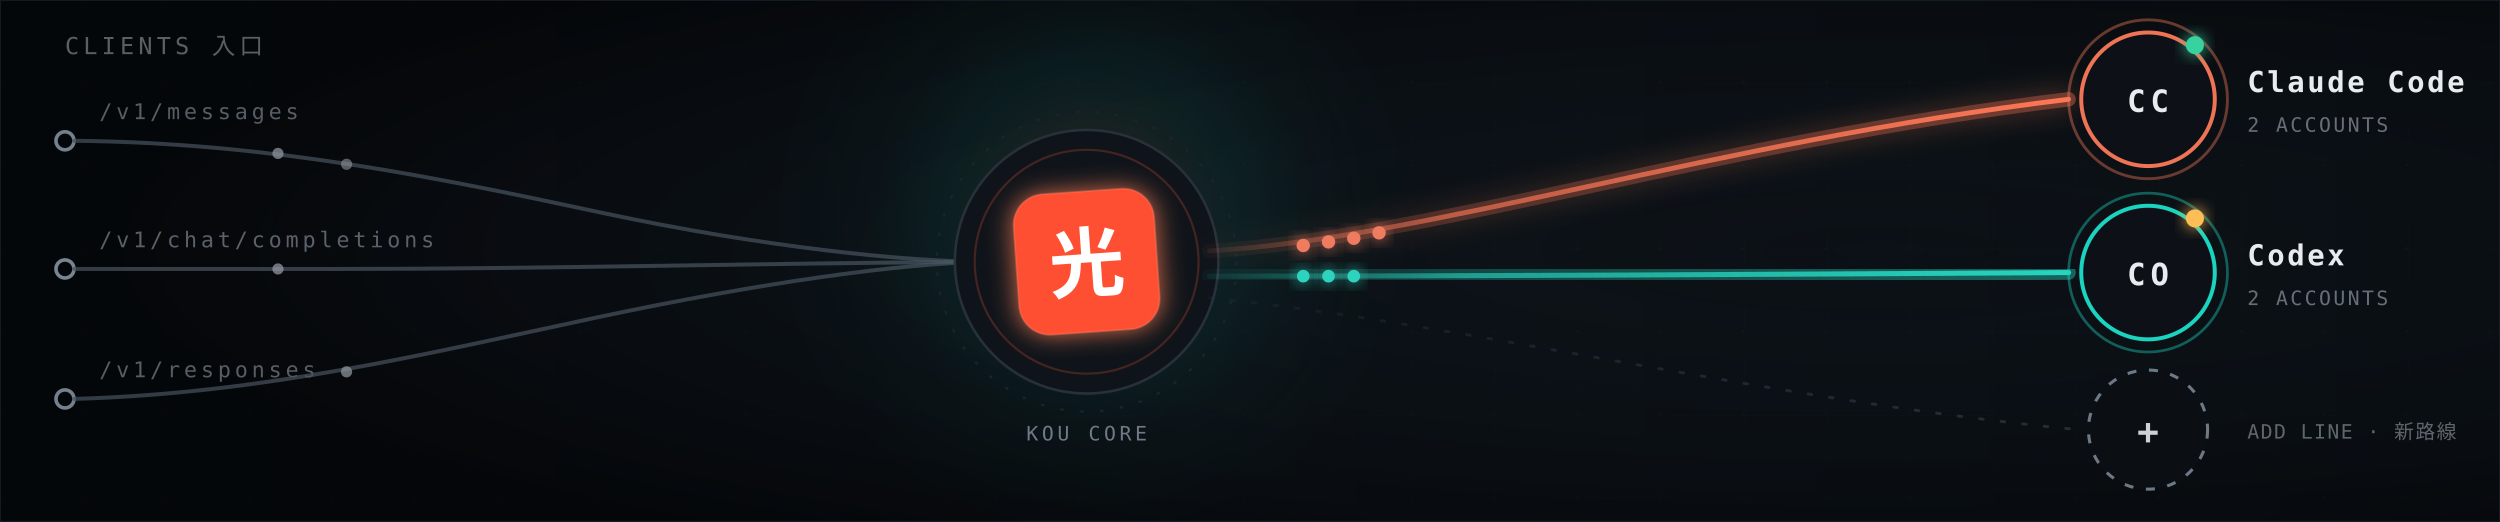
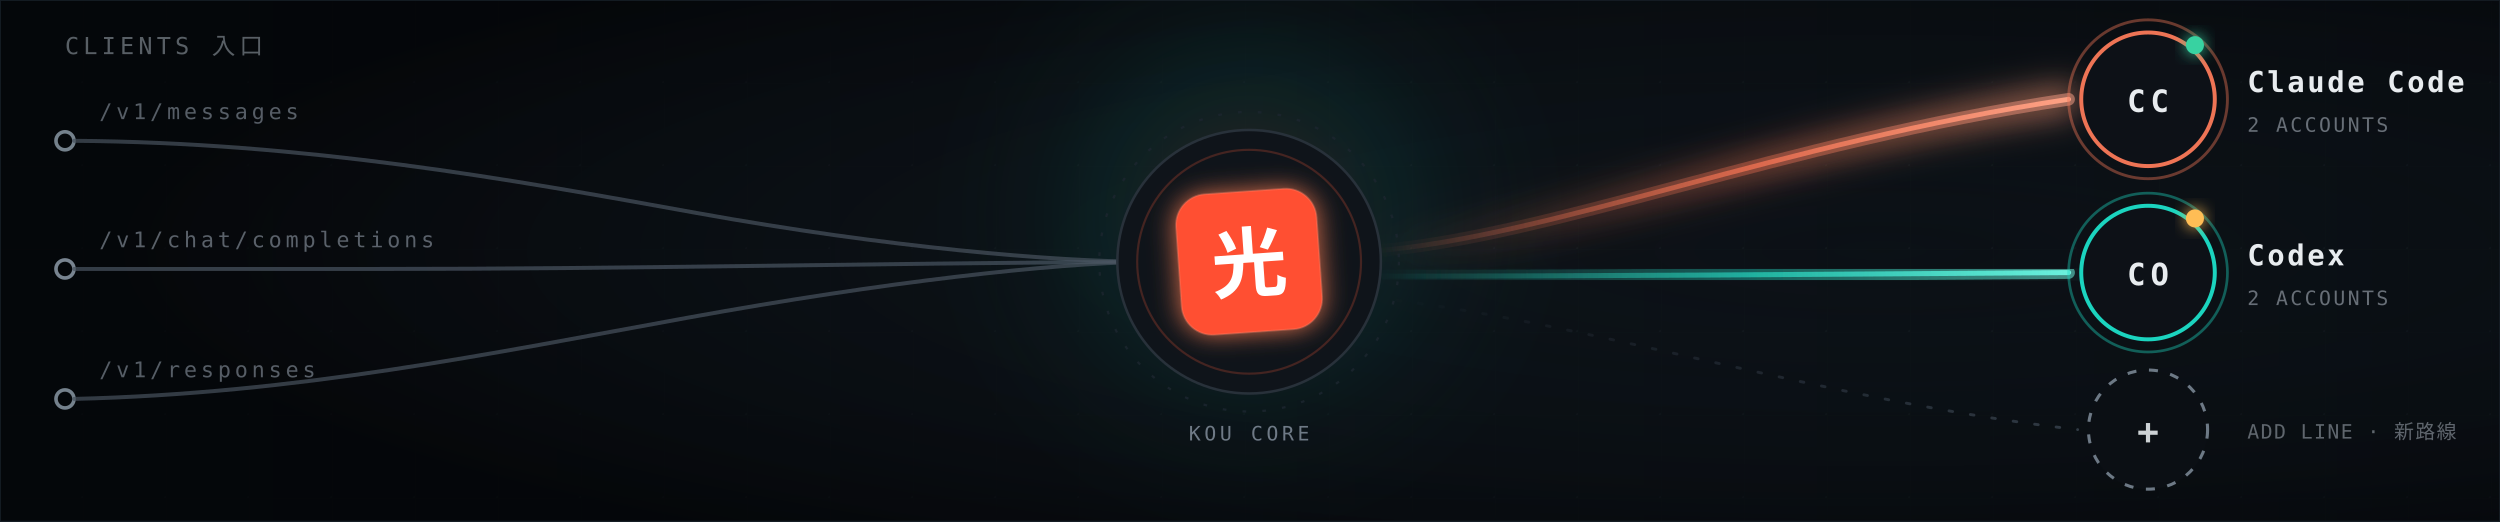
<svg xmlns="http://www.w3.org/2000/svg" width="1385" height="289" viewBox="0 0 1385 289" role="img" aria-label="Kou Router switchyard hero">
  <defs>
    <linearGradient id="bg" x1="0" y1="0" x2="1" y2="0">
      <stop offset="0" stop-color="#0c1116" />
      <stop offset="0.45" stop-color="#0b0f14" />
      <stop offset="1" stop-color="#080b0f" />
    </linearGradient>
    <radialGradient id="coreGlow" cx="50%" cy="50%" r="55%">
      <stop offset="0" stop-color="#ff5938" stop-opacity=".2" />
      <stop offset=".42" stop-color="#1bd8bd" stop-opacity=".08" />
      <stop offset="1" stop-color="#000" stop-opacity="0" />
    </radialGradient>
    <radialGradient id="rightFade" cx="75%" cy="48%" r="70%">
      <stop offset="0" stop-color="#152029" stop-opacity=".18" />
      <stop offset="1" stop-color="#020305" stop-opacity=".72" />
    </radialGradient>
-     <linearGradient id="hotLine" x1="670" y1="139" x2="1146" y2="55" gradientUnits="userSpaceOnUse">
-       <stop offset="0" stop-color="#ff7856" stop-opacity=".08" />
-       <stop offset=".28" stop-color="#ff7856" stop-opacity=".62" />
-       <stop offset="1" stop-color="#ff7856" stop-opacity="1" />
+     <linearGradient id="hotLine" x1="762" y1="139" x2="1146" y2="55" gradientUnits="userSpaceOnUse">
+       <stop offset="0" stop-color="#ff7856" stop-opacity="0" />
+       <stop offset=".18" stop-color="#ff7856" stop-opacity=".22" />
+       <stop offset=".55" stop-color="#ff7856" stop-opacity=".7" />
+       <stop offset="1" stop-color="#ffa285" stop-opacity="1" />
    </linearGradient>
-     <linearGradient id="tealLine" x1="670" y1="153" x2="1146" y2="151" gradientUnits="userSpaceOnUse">
-       <stop offset="0" stop-color="#27d7c0" stop-opacity=".08" />
-       <stop offset=".3" stop-color="#27d7c0" stop-opacity=".62" />
-       <stop offset="1" stop-color="#27d7c0" stop-opacity="1" />
+     <linearGradient id="tealLine" x1="762" y1="153" x2="1146" y2="151" gradientUnits="userSpaceOnUse">
+       <stop offset="0" stop-color="#27d7c0" stop-opacity="0" />
+       <stop offset=".18" stop-color="#27d7c0" stop-opacity=".22" />
+       <stop offset=".55" stop-color="#27d7c0" stop-opacity=".7" />
+       <stop offset="1" stop-color="#6cf2de" stop-opacity="1" />
    </linearGradient>
-     <linearGradient id="ghostLine" x1="670" y1="165" x2="1151" y2="238" gradientUnits="userSpaceOnUse">
-       <stop offset="0" stop-color="#38424f" stop-opacity=".2" />
-       <stop offset=".55" stop-color="#38424f" stop-opacity=".58" />
-       <stop offset="1" stop-color="#38424f" stop-opacity=".78" />
+     <linearGradient id="ghostLine" x1="762" y1="165" x2="1151" y2="238" gradientUnits="userSpaceOnUse">
+       <stop offset="0" stop-color="#38424f" stop-opacity="0" />
+       <stop offset=".4" stop-color="#38424f" stop-opacity=".42" />
+       <stop offset="1" stop-color="#4a5664" stop-opacity=".8" />
    </linearGradient>
    <filter id="softGlow" x="-60%" y="-60%" width="220%" height="220%">
      <feGaussianBlur stdDeviation="4" result="blur" />
      <feMerge>
        <feMergeNode in="blur" />
        <feMergeNode in="SourceGraphic" />
      </feMerge>
    </filter>
    <filter id="hotGlow" x="-80%" y="-80%" width="260%" height="260%">
      <feGaussianBlur stdDeviation="7" result="blur" />
      <feColorMatrix in="blur" type="matrix" values="1 0 0 0 0.95  0 0.38 0 0 0.18  0 0 0.2 0 0.08  0 0 0 .85 0" />
      <feMerge>
        <feMergeNode />
        <feMergeNode in="SourceGraphic" />
      </feMerge>
    </filter>
    <filter id="tealGlow" x="-80%" y="-80%" width="260%" height="260%">
      <feGaussianBlur stdDeviation="7" result="blur" />
      <feColorMatrix in="blur" type="matrix" values="0 0 0 0 0.08  0 1 0 0 0.85  0 0 1 0 0.74  0 0 0 .82 0" />
      <feMerge>
        <feMergeNode />
        <feMergeNode in="SourceGraphic" />
      </feMerge>
    </filter>
+     <filter id="lineHalo" x="-60%" y="-120%" width="220%" height="340%">
+       <feGaussianBlur stdDeviation="10" />
+     </filter>
    <pattern id="grid" width="46" height="46" patternUnits="userSpaceOnUse">
      <path d="M46 0H0v46" fill="none" stroke="#26313d" stroke-width=".6" opacity=".16" />
      <circle cx="46" cy="46" r="1.2" fill="#566575" opacity=".22" />
    </pattern>
    <style>
      .mono{font-family:ui-monospace,SFMono-Regular,Menlo,Monaco,Consolas,monospace;letter-spacing:.18em}
      .label{fill:#9aa4ad;font-size:13px;opacity:.56}
      .small{fill:#7f8994;font-size:12px;opacity:.72}
      .title{fill:#e8ecef;font-size:17px;font-weight:700;letter-spacing:.16em}
      .dim{fill:#8b939c;font-size:12px;opacity:.72}
      .providerTitle{fill:#e8ecef;font-size:16px;font-weight:700;letter-spacing:.09em}
      .providerDim{fill:#8b939c;font-size:11px;opacity:.72;letter-spacing:.12em}
      .providerAdd{fill:#8b939c;font-size:11px;opacity:.66;letter-spacing:.07em}
      .wire{fill:none;stroke-linecap:round;stroke-linejoin:round}
    </style>
  </defs>
  <rect width="1385" height="289" fill="url(#bg)" />
  <rect width="1385" height="289" fill="url(#grid)" opacity=".42" />
  <rect width="1385" height="289" fill="url(#rightFade)" />
-   <rect x="430" y="-55" width="350" height="350" fill="url(#coreGlow)" opacity=".9" />
+   <rect x="517" y="-55" width="350" height="350" fill="url(#coreGlow)" opacity=".9" />
  <g class="mono">
    <text x="36" y="30" class="label">CLIENTS 入口</text>
    <g opacity=".92">
      <circle cx="36" cy="78" r="5" fill="none" stroke="#7e8b97" stroke-width="2" />
      <text x="55" y="66" class="small">/v1/messages</text>
-       <path class="wire" d="M41 78 C150 79 245 99 334 118 S503 145 545 145" stroke="#4b5663" stroke-width="2.2" opacity=".72" />
-       <circle cx="154" cy="85" r="3.1" fill="#9aa2aa" opacity=".74" />
-       <circle cx="192" cy="91" r="3.1" fill="#9aa2aa" opacity=".6" />
+       <path class="wire" d="M41 78 C169 79 281 99 386 118 S585 145 635 145" stroke="#4b5663" stroke-width="2.2" opacity=".72" />
    </g>
    <g opacity=".95">
      <circle cx="36" cy="149" r="5" fill="none" stroke="#7e8b97" stroke-width="2" />
      <text x="55" y="137" class="small">/v1/chat/completions</text>
-       <path class="wire" d="M41 149 H186 C302 149 407 146 545 145" stroke="#4b5663" stroke-width="2.2" opacity=".72" />
-       <circle cx="154" cy="149" r="3.1" fill="#9aa2aa" opacity=".72" />
+       <path class="wire" d="M41 149 H210 C350 149 470 146 635 145" stroke="#4b5663" stroke-width="2.2" opacity=".72" />
    </g>
    <g opacity=".92">
      <circle cx="36" cy="221" r="5" fill="none" stroke="#7e8b97" stroke-width="2" />
      <text x="55" y="209" class="small">/v1/responses</text>
-       <path class="wire" d="M41 221 C146 218 236 196 330 176 S500 146 545 145" stroke="#4b5663" stroke-width="2.2" opacity=".72" />
-       <circle cx="192" cy="206" r="3.1" fill="#9aa2aa" opacity=".72" />
+       <path class="wire" d="M41 221 C165 218 271 196 381 176 S582 146 635 145" stroke="#4b5663" stroke-width="2.2" opacity=".72" />
    </g>
  </g>
-   <g transform="translate(602 145)">
+   <g>
+     <path class="wire" d="M762 139 C860 131 986 79 1146 55" stroke="url(#hotLine)" stroke-width="14" opacity=".5" filter="url(#lineHalo)" />
+     <path class="wire" d="M762 153 C880 153 1010 152 1146 151" stroke="url(#tealLine)" stroke-width="14" opacity=".5" filter="url(#lineHalo)" />
+     <path class="wire" d="M762 139 C860 131 986 79 1146 55" stroke="url(#hotLine)" stroke-width="7" opacity=".55" filter="url(#hotGlow)" />
+     <path class="wire" d="M762 153 C880 153 1010 152 1146 151" stroke="url(#tealLine)" stroke-width="7" opacity=".55" filter="url(#tealGlow)" />
+     <path class="wire" d="M762 139 C860 131 986 79 1146 55" stroke="url(#hotLine)" stroke-width="2.7" opacity=".98" />
+     <path class="wire" d="M762 153 C880 153 1010 152 1146 151" stroke="url(#tealLine)" stroke-width="2.8" opacity=".98" />
+     <path class="wire" d="M762 165 C880 178 1010 222 1151 238" stroke="url(#ghostLine)" stroke-width="1.6" stroke-dasharray="2 10" opacity=".76" />
+   </g>
+   <g transform="translate(692 145)">
    <circle r="83" fill="none" stroke="#1b252e" stroke-width="1.2" stroke-dasharray="2 9" opacity=".9" />
    <circle r="73" fill="#0f141a" stroke="#28313a" stroke-width="1.4" />
    <circle r="62" fill="none" stroke="#ff5b39" stroke-width="1.2" opacity=".22" />
    <g transform="rotate(-4)" filter="url(#hotGlow)">
      <rect x="-39" y="-39" width="78" height="78" rx="17" fill="#ff4f31" />
      <rect x="-39" y="-39" width="78" height="78" rx="17" fill="none" stroke="#ff866d" stroke-opacity=".34" />
      <text x="0" y="16" text-anchor="middle" font-size="42" font-weight="800" font-family="ui-sans-serif,system-ui,-apple-system,BlinkMacSystemFont,sans-serif" fill="#fff">光</text>
    </g>
    <text x="0" y="99" text-anchor="middle" class="mono" fill="#6f7a86" font-size="11" letter-spacing=".33em">KOU CORE</text>
-   </g>
-   <g>
-     <path class="wire" d="M670 139 C792 132 948 79 1146 55" stroke="url(#hotLine)" stroke-width="8" opacity=".42" filter="url(#hotGlow)" />
-     <path class="wire" d="M670 153 C812 153 984 152 1146 151" stroke="url(#tealLine)" stroke-width="8" opacity=".42" filter="url(#tealGlow)" />
-     <path class="wire" d="M670 139 C792 132 948 79 1146 55" stroke="url(#hotLine)" stroke-width="2.7" opacity=".98" />
-     <path class="wire" d="M670 153 C812 153 984 152 1146 151" stroke="url(#tealLine)" stroke-width="2.8" opacity=".98" />
-     <path class="wire" d="M670 165 C810 179 982 222 1151 238" stroke="url(#ghostLine)" stroke-width="1.6" stroke-dasharray="2 10" opacity=".76" />
-     <circle cx="722" cy="136" r="3.7" fill="#f07b61" filter="url(#softGlow)" />
-     <circle cx="736" cy="134" r="3.7" fill="#f07b61" filter="url(#softGlow)" />
-     <circle cx="750" cy="132" r="3.7" fill="#f07b61" filter="url(#softGlow)" />
-     <circle cx="764" cy="129" r="3.7" fill="#f07b61" filter="url(#softGlow)" />
-     <circle cx="722" cy="153" r="3.5" fill="#2fd3be" filter="url(#softGlow)" />
-     <circle cx="736" cy="153" r="3.5" fill="#2fd3be" filter="url(#softGlow)" />
-     <circle cx="750" cy="153" r="3.5" fill="#2fd3be" filter="url(#softGlow)" />
  </g>
  <g class="mono">
    <g transform="translate(1190 55)">
      <circle r="37" fill="#0d1117" stroke="#ee7455" stroke-width="2.2" />
      <circle r="44" fill="none" stroke="#ee7455" stroke-width="1.6" opacity=".42" />
      <circle cx="26" cy="-30" r="5" fill="#37d2a1" filter="url(#softGlow)" />
      <text x="0" y="7" text-anchor="middle" class="title" font-size="18">CC</text>
    </g>
    <text x="1245" y="51" class="providerTitle">Claude Code</text>
    <text x="1245" y="73" class="providerDim">2 ACCOUNTS</text>
    <g transform="translate(1190 151)">
      <circle r="37" fill="#0d1117" stroke="#1bd4bf" stroke-width="2.2" />
      <circle r="44" fill="none" stroke="#1bd4bf" stroke-width="1.5" opacity=".4" />
      <circle cx="26" cy="-30" r="5" fill="#ffbd54" filter="url(#softGlow)" />
      <text x="0" y="7" text-anchor="middle" class="title" font-size="18">CO</text>
    </g>
    <text x="1245" y="147" class="providerTitle">Codex</text>
    <text x="1245" y="169" class="providerDim">2 ACCOUNTS</text>
    <g transform="translate(1190 238)" opacity=".88">
      <circle r="33" fill="#0b0f14" stroke="#7a8795" stroke-width="1.7" stroke-dasharray="5 7" />
      <text x="0" y="8" text-anchor="middle" fill="#e7ecef" font-size="20" font-weight="700">+</text>
    </g>
    <text x="1245" y="243" class="providerAdd">ADD LINE · 新路線</text>
  </g>
  <rect width="1385" height="289" fill="none" stroke="#151d24" stroke-width="1" />
</svg>
